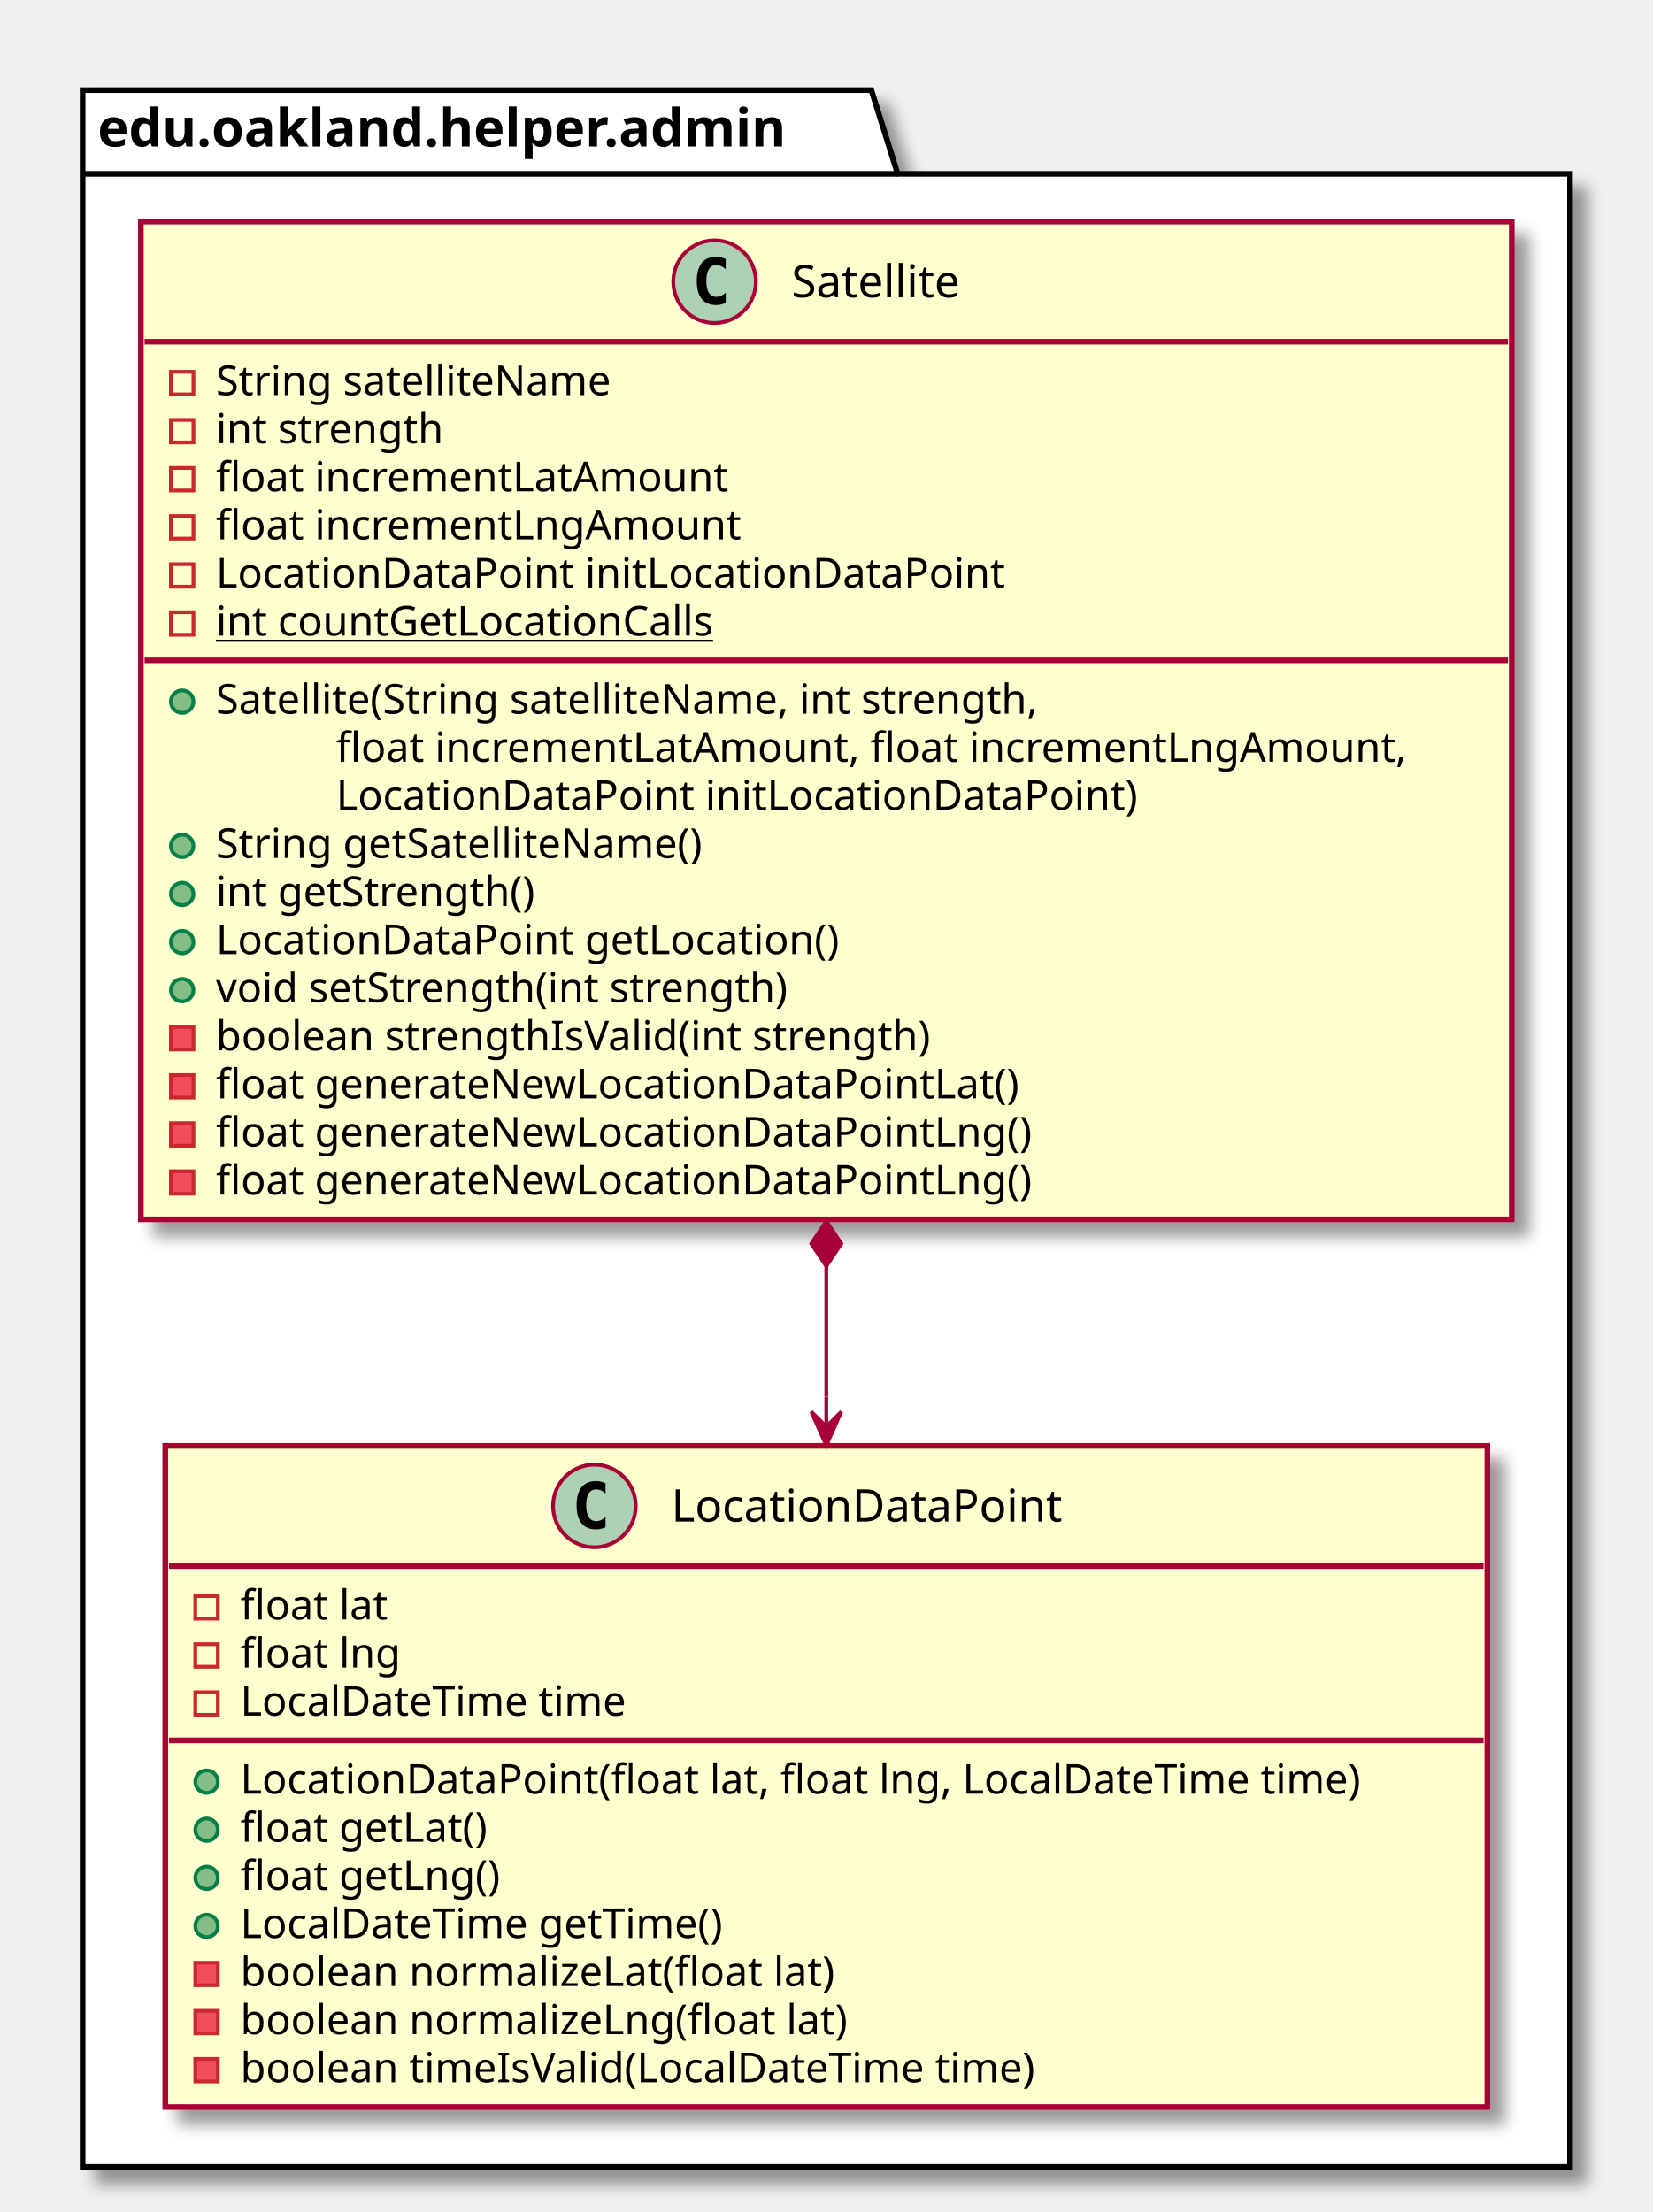
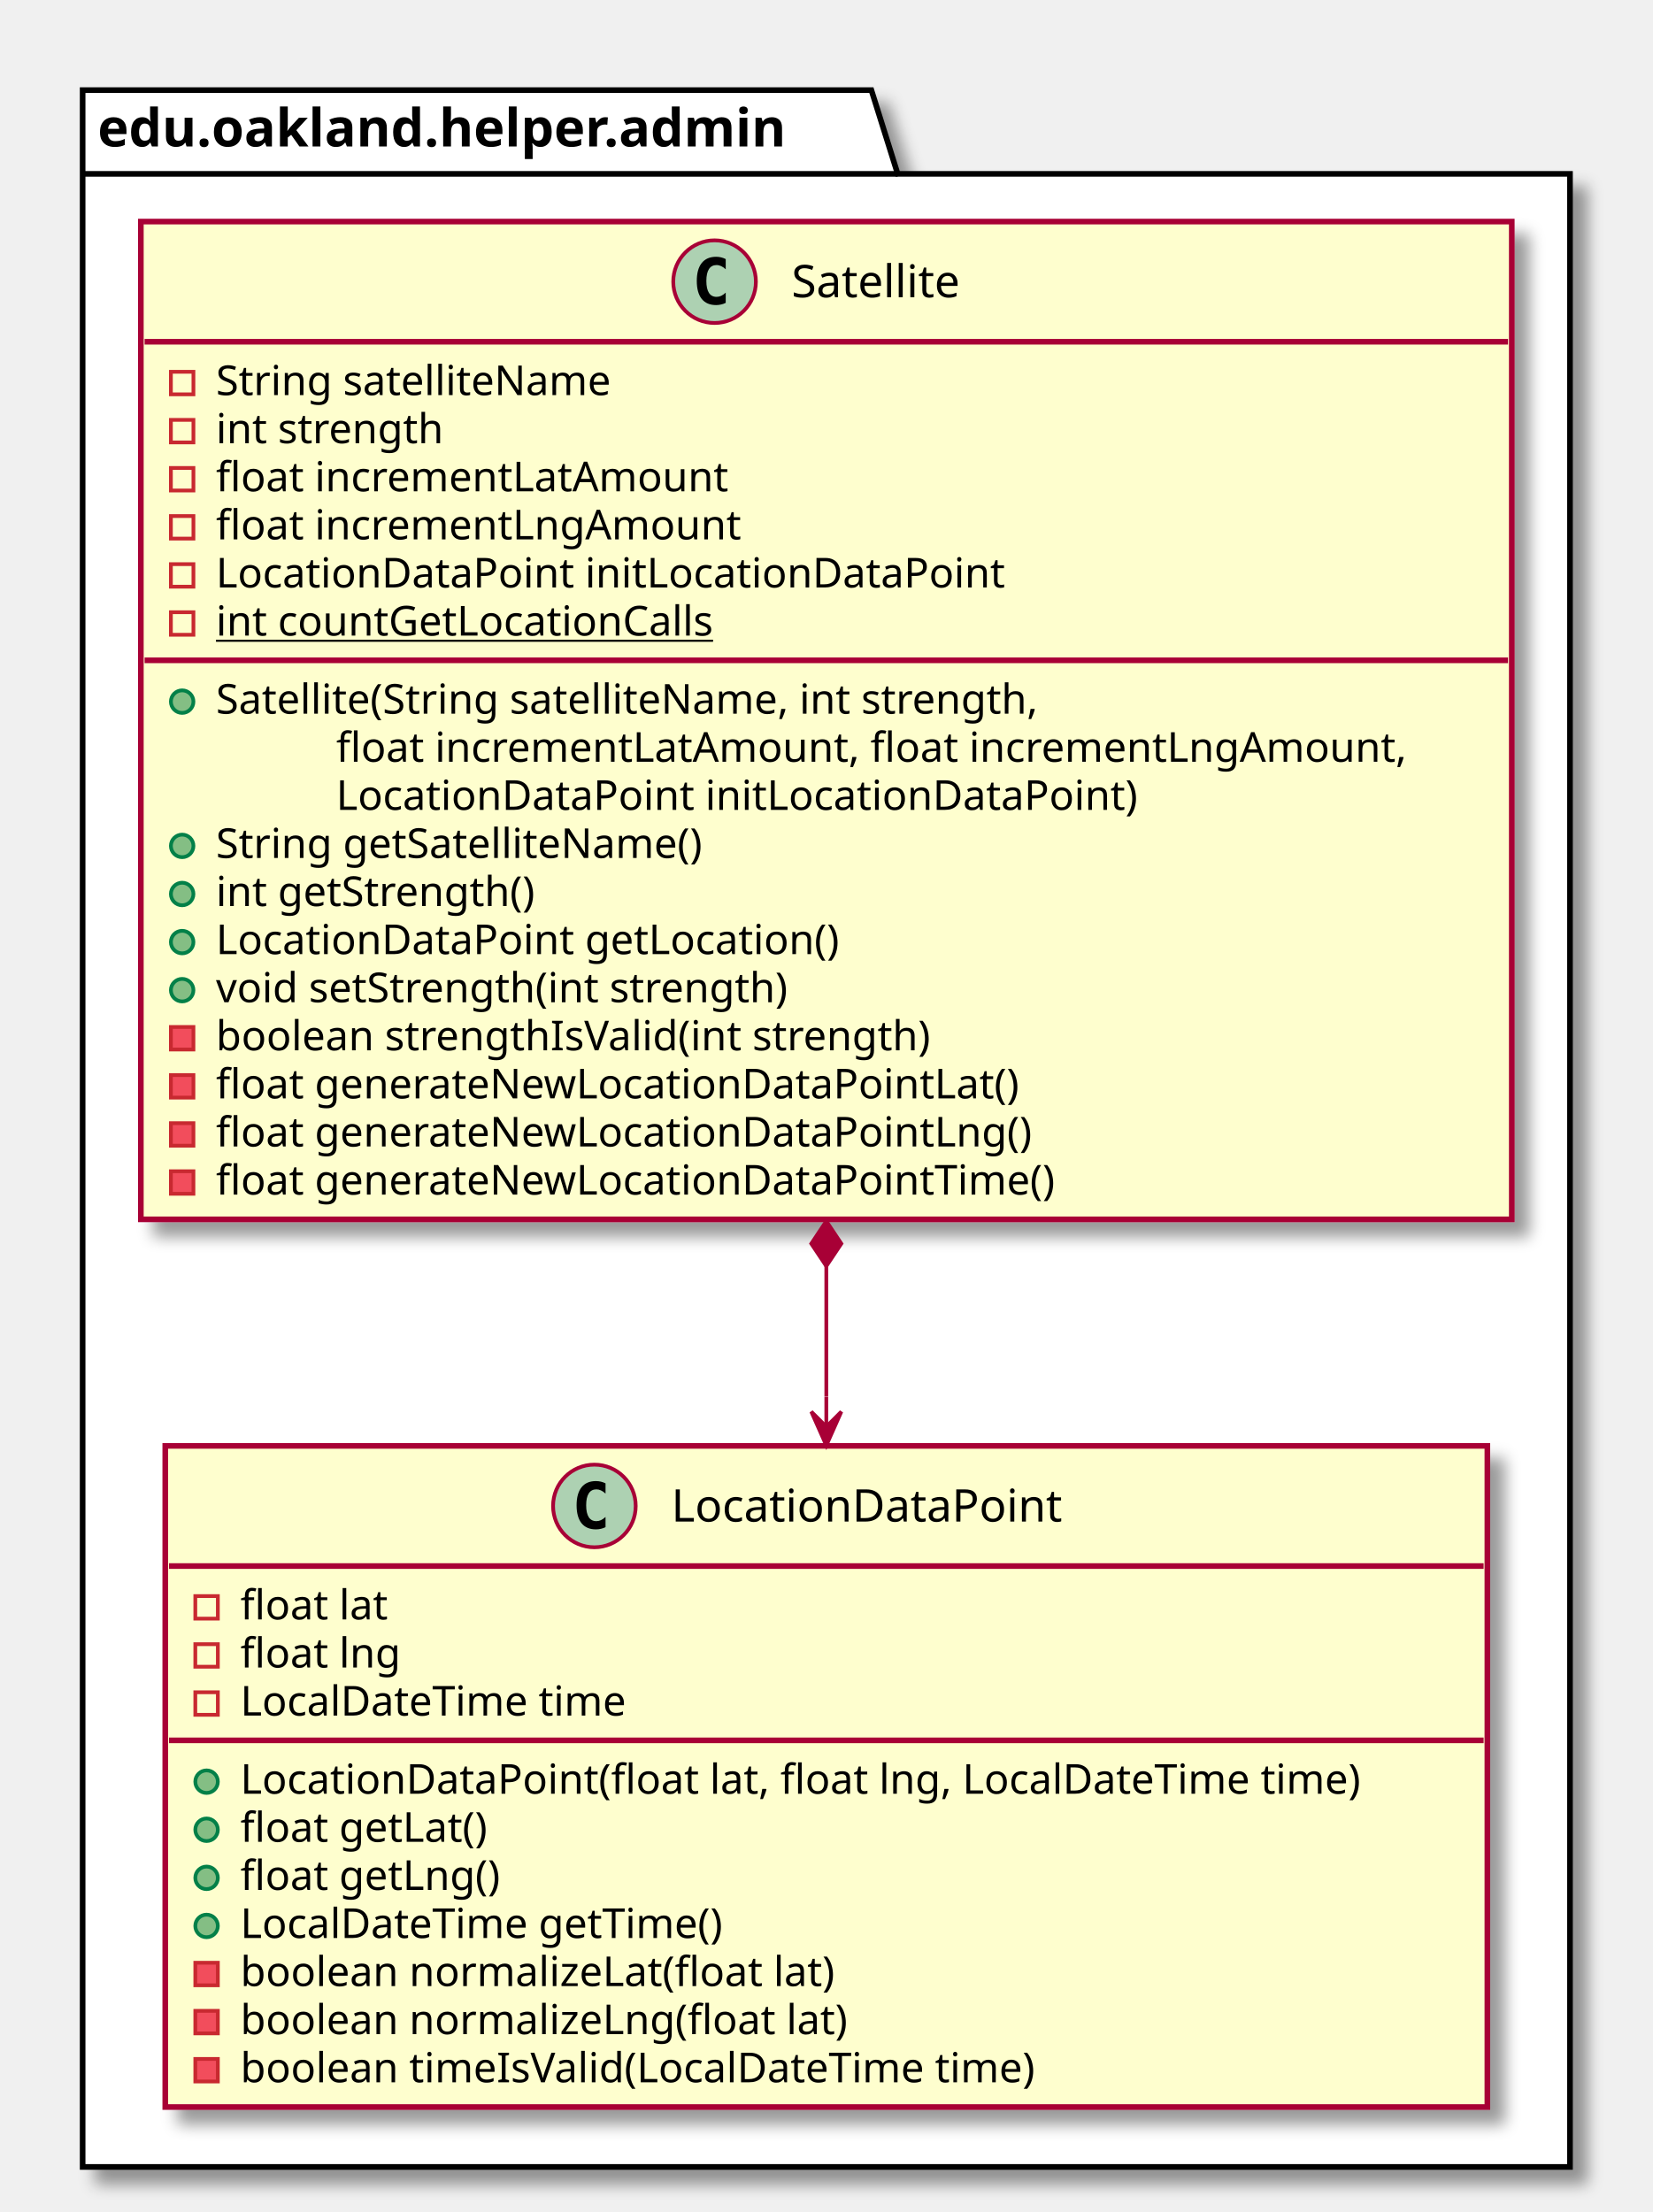
<svg xmlns="http://www.w3.org/2000/svg" contentScriptType="application/ecmascript" contentStyleType="text/css" height="589px" preserveAspectRatio="none" style="width:440px;height:589px;" version="1.1" viewBox="0 0 440 589" width="440px" zoomAndPan="magnify">
  <defs>
-     <filter height="300%" id="fb8yv3gkokdhi" width="300%" x="-1" y="-1">
+     <filter height="300%" id="flm0g0f9czz3m" width="300%" x="-1" y="-1">
      <feGaussianBlur result="blurOut" stdDeviation="2.0" />
      <feColorMatrix in="blurOut" result="blurOut2" type="matrix" values="0 0 0 0 0 0 0 0 0 0 0 0 0 0 0 0 0 0 .4 0" />
      <feOffset dx="4.0" dy="4.0" in="blurOut2" result="blurOut3" />
      <feBlend in="SourceGraphic" in2="blurOut3" mode="normal" />
    </filter>
  </defs>
  <g>
-     <polygon fill="#FFFFFF" filter="url(#fb8yv3gkokdhi)" points="22,24,232,24,239,46.297,418,46.297,418,577,22,577,22,24" style="stroke: #000000; stroke-width: 1.5;" />
+     <polygon fill="#FFFFFF" filter="url(#flm0g0f9czz3m)" points="22,24,232,24,239,46.297,418,46.297,418,577,22,577,22,24" style="stroke: #000000; stroke-width: 1.5;" />
    <line style="stroke: #000000; stroke-width: 1.5;" x1="22" x2="239" y1="46.297" y2="46.297" />
    <text fill="#000000" font-family="sans-serif" font-size="14" font-weight="bold" lengthAdjust="spacingAndGlyphs" textLength="204" x="26" y="38.995">edu.oakland.helper.admin</text>
-     <rect fill="#FEFECE" filter="url(#fb8yv3gkokdhi)" height="265.68" id="Satellite" style="stroke: #A80036; stroke-width: 1.5;" width="365" x="37.5" y="59" />
+     <rect fill="#FEFECE" filter="url(#flm0g0f9czz3m)" height="265.68" id="Satellite" style="stroke: #A80036; stroke-width: 1.5;" width="365" x="37.5" y="59" />
    <ellipse cx="190.25" cy="75" fill="#ADD1B2" rx="11" ry="11" style="stroke: #A80036; stroke-width: 1.0;" />
    <path d="M193.219,80.641 Q192.641,80.938 192,81.078 Q191.359,81.234 190.656,81.234 Q188.156,81.234 186.828,79.594 Q185.516,77.938 185.516,74.812 Q185.516,71.688 186.828,70.031 Q188.156,68.375 190.656,68.375 Q191.359,68.375 192,68.531 Q192.656,68.688 193.219,68.984 L193.219,71.703 Q192.594,71.125 192,70.859 Q191.406,70.578 190.781,70.578 Q189.438,70.578 188.75,71.656 Q188.062,72.719 188.062,74.812 Q188.062,76.906 188.75,77.984 Q189.438,79.047 190.781,79.047 Q191.406,79.047 192,78.781 Q192.594,78.5 193.219,77.922 L193.219,80.641 Z " />
    <text fill="#000000" font-family="sans-serif" font-size="12" lengthAdjust="spacingAndGlyphs" textLength="51" x="210.75" y="79.154">Satellite</text>
    <line style="stroke: #A80036; stroke-width: 1.5;" x1="38.5" x2="401.5" y1="91" y2="91" />
    <rect fill="none" height="6" style="stroke: #C82930; stroke-width: 1.0;" width="6" x="45.5" y="99" />
    <text fill="#000000" font-family="sans-serif" font-size="11" lengthAdjust="spacingAndGlyphs" textLength="116" x="57.5" y="105.21">String satelliteName</text>
    <rect fill="none" height="6" style="stroke: #C82930; stroke-width: 1.0;" width="6" x="45.5" y="111.805" />
    <text fill="#000000" font-family="sans-serif" font-size="11" lengthAdjust="spacingAndGlyphs" textLength="66" x="57.5" y="118.015">int strength</text>
    <rect fill="none" height="6" style="stroke: #C82930; stroke-width: 1.0;" width="6" x="45.5" y="124.609" />
    <text fill="#000000" font-family="sans-serif" font-size="11" lengthAdjust="spacingAndGlyphs" textLength="146" x="57.5" y="130.82">float incrementLatAmount</text>
    <rect fill="none" height="6" style="stroke: #C82930; stroke-width: 1.0;" width="6" x="45.5" y="137.414" />
    <text fill="#000000" font-family="sans-serif" font-size="11" lengthAdjust="spacingAndGlyphs" textLength="149" x="57.5" y="143.625">float incrementLngAmount</text>
    <rect fill="none" height="6" style="stroke: #C82930; stroke-width: 1.0;" width="6" x="45.5" y="150.219" />
    <text fill="#000000" font-family="sans-serif" font-size="11" lengthAdjust="spacingAndGlyphs" textLength="223" x="57.5" y="156.429">LocationDataPoint initLocationDataPoint</text>
    <rect fill="none" height="6" style="stroke: #C82930; stroke-width: 1.0;" width="6" x="45.5" y="163.023" />
    <text fill="#000000" font-family="sans-serif" font-size="11" lengthAdjust="spacingAndGlyphs" text-decoration="underline" textLength="144" x="57.5" y="169.234">int countGetLocationCalls</text>
    <line style="stroke: #A80036; stroke-width: 1.5;" x1="38.5" x2="401.5" y1="175.828" y2="175.828" />
    <ellipse cx="48.5" cy="186.828" fill="#84BE84" rx="3" ry="3" style="stroke: #038048; stroke-width: 1.0;" />
    <text fill="#000000" font-family="sans-serif" font-size="11" lengthAdjust="spacingAndGlyphs" textLength="244" x="57.5" y="190.039">Satellite(String satelliteName, int strength,</text>
    <text fill="#000000" font-family="sans-serif" font-size="11" lengthAdjust="spacingAndGlyphs" textLength="307" x="89.5" y="202.843">float incrementLatAmount, float incrementLngAmount,</text>
    <text fill="#000000" font-family="sans-serif" font-size="11" lengthAdjust="spacingAndGlyphs" textLength="227" x="89.5" y="215.648">LocationDataPoint initLocationDataPoint)</text>
    <ellipse cx="48.5" cy="225.242" fill="#84BE84" rx="3" ry="3" style="stroke: #038048; stroke-width: 1.0;" />
    <text fill="#000000" font-family="sans-serif" font-size="11" lengthAdjust="spacingAndGlyphs" textLength="143" x="57.5" y="228.453">String getSatelliteName()</text>
    <ellipse cx="48.5" cy="238.047" fill="#84BE84" rx="3" ry="3" style="stroke: #038048; stroke-width: 1.0;" />
    <text fill="#000000" font-family="sans-serif" font-size="11" lengthAdjust="spacingAndGlyphs" textLength="93" x="57.5" y="241.257">int getStrength()</text>
    <ellipse cx="48.5" cy="250.852" fill="#84BE84" rx="3" ry="3" style="stroke: #038048; stroke-width: 1.0;" />
    <text fill="#000000" font-family="sans-serif" font-size="11" lengthAdjust="spacingAndGlyphs" textLength="178" x="57.5" y="254.062">LocationDataPoint getLocation()</text>
    <ellipse cx="48.5" cy="263.656" fill="#84BE84" rx="3" ry="3" style="stroke: #038048; stroke-width: 1.0;" />
    <text fill="#000000" font-family="sans-serif" font-size="11" lengthAdjust="spacingAndGlyphs" textLength="168" x="57.5" y="266.867">void setStrength(int strength)</text>
    <rect fill="#F24D5C" height="6" style="stroke: #C82930; stroke-width: 1.0;" width="6" x="45.5" y="273.461" />
    <text fill="#000000" font-family="sans-serif" font-size="11" lengthAdjust="spacingAndGlyphs" textLength="208" x="57.5" y="279.671">boolean strengthIsValid(int strength)</text>
    <rect fill="#F24D5C" height="6" style="stroke: #C82930; stroke-width: 1.0;" width="6" x="45.5" y="286.266" />
    <text fill="#000000" font-family="sans-serif" font-size="11" lengthAdjust="spacingAndGlyphs" textLength="230" x="57.5" y="292.476">float generateNewLocationDataPointLat()</text>
    <rect fill="#F24D5C" height="6" style="stroke: #C82930; stroke-width: 1.0;" width="6" x="45.5" y="299.07" />
    <text fill="#000000" font-family="sans-serif" font-size="11" lengthAdjust="spacingAndGlyphs" textLength="233" x="57.5" y="305.281">float generateNewLocationDataPointLng()</text>
    <rect fill="#F24D5C" height="6" style="stroke: #C82930; stroke-width: 1.0;" width="6" x="45.5" y="311.875" />
-     <text fill="#000000" font-family="sans-serif" font-size="11" lengthAdjust="spacingAndGlyphs" textLength="233" x="57.5" y="318.085">float generateNewLocationDataPointLng()</text>
-     <rect fill="#FEFECE" filter="url(#fb8yv3gkokdhi)" height="176.047" id="LocationDataPoint" style="stroke: #A80036; stroke-width: 1.5;" width="352" x="44" y="385" />
+     <text fill="#000000" font-family="sans-serif" font-size="11" lengthAdjust="spacingAndGlyphs" textLength="241" x="57.5" y="318.085">float generateNewLocationDataPointTime()</text>
+     <rect fill="#FEFECE" filter="url(#flm0g0f9czz3m)" height="176.047" id="LocationDataPoint" style="stroke: #A80036; stroke-width: 1.5;" width="352" x="44" y="385" />
    <ellipse cx="158.25" cy="401" fill="#ADD1B2" rx="11" ry="11" style="stroke: #A80036; stroke-width: 1.0;" />
    <path d="M161.219,406.641 Q160.641,406.938 160,407.078 Q159.359,407.234 158.656,407.234 Q156.156,407.234 154.828,405.594 Q153.516,403.938 153.516,400.812 Q153.516,397.688 154.828,396.031 Q156.156,394.375 158.656,394.375 Q159.359,394.375 160,394.531 Q160.656,394.688 161.219,394.984 L161.219,397.703 Q160.594,397.125 160,396.859 Q159.406,396.578 158.781,396.578 Q157.438,396.578 156.75,397.656 Q156.062,398.719 156.062,400.812 Q156.062,402.906 156.75,403.984 Q157.438,405.047 158.781,405.047 Q159.406,405.047 160,404.781 Q160.594,404.5 161.219,403.922 L161.219,406.641 Z " />
    <text fill="#000000" font-family="sans-serif" font-size="12" lengthAdjust="spacingAndGlyphs" textLength="115" x="178.75" y="405.154">LocationDataPoint</text>
    <line style="stroke: #A80036; stroke-width: 1.5;" x1="45" x2="395" y1="417" y2="417" />
    <rect fill="none" height="6" style="stroke: #C82930; stroke-width: 1.0;" width="6" x="52" y="425" />
    <text fill="#000000" font-family="sans-serif" font-size="11" lengthAdjust="spacingAndGlyphs" textLength="43" x="64" y="431.21">float lat</text>
    <rect fill="none" height="6" style="stroke: #C82930; stroke-width: 1.0;" width="6" x="52" y="437.805" />
    <text fill="#000000" font-family="sans-serif" font-size="11" lengthAdjust="spacingAndGlyphs" textLength="46" x="64" y="444.015">float lng</text>
    <rect fill="none" height="6" style="stroke: #C82930; stroke-width: 1.0;" width="6" x="52" y="450.609" />
    <text fill="#000000" font-family="sans-serif" font-size="11" lengthAdjust="spacingAndGlyphs" textLength="112" x="64" y="456.82">LocalDateTime time</text>
    <line style="stroke: #A80036; stroke-width: 1.5;" x1="45" x2="395" y1="463.414" y2="463.414" />
    <ellipse cx="55" cy="474.414" fill="#84BE84" rx="3" ry="3" style="stroke: #038048; stroke-width: 1.0;" />
    <text fill="#000000" font-family="sans-serif" font-size="11" lengthAdjust="spacingAndGlyphs" textLength="326" x="64" y="477.625">LocationDataPoint(float lat, float lng, LocalDateTime time)</text>
    <ellipse cx="55" cy="487.219" fill="#84BE84" rx="3" ry="3" style="stroke: #038048; stroke-width: 1.0;" />
    <text fill="#000000" font-family="sans-serif" font-size="11" lengthAdjust="spacingAndGlyphs" textLength="72" x="64" y="490.429">float getLat()</text>
    <ellipse cx="55" cy="500.023" fill="#84BE84" rx="3" ry="3" style="stroke: #038048; stroke-width: 1.0;" />
    <text fill="#000000" font-family="sans-serif" font-size="11" lengthAdjust="spacingAndGlyphs" textLength="75" x="64" y="503.234">float getLng()</text>
    <ellipse cx="55" cy="512.828" fill="#84BE84" rx="3" ry="3" style="stroke: #038048; stroke-width: 1.0;" />
    <text fill="#000000" font-family="sans-serif" font-size="11" lengthAdjust="spacingAndGlyphs" textLength="141" x="64" y="516.039">LocalDateTime getTime()</text>
    <rect fill="#F24D5C" height="6" style="stroke: #C82930; stroke-width: 1.0;" width="6" x="52" y="522.633" />
    <text fill="#000000" font-family="sans-serif" font-size="11" lengthAdjust="spacingAndGlyphs" textLength="172" x="64" y="528.843">boolean normalizeLat(float lat)</text>
    <rect fill="#F24D5C" height="6" style="stroke: #C82930; stroke-width: 1.0;" width="6" x="52" y="535.438" />
    <text fill="#000000" font-family="sans-serif" font-size="11" lengthAdjust="spacingAndGlyphs" textLength="175" x="64" y="541.648">boolean normalizeLng(float lat)</text>
    <rect fill="#F24D5C" height="6" style="stroke: #C82930; stroke-width: 1.0;" width="6" x="52" y="548.242" />
    <text fill="#000000" font-family="sans-serif" font-size="11" lengthAdjust="spacingAndGlyphs" textLength="231" x="64" y="554.453">boolean timeIsValid(LocalDateTime time)</text>
    <path d="M220,337.15 C220,337.15 220,360.96 220,371.83 " fill="none" id="Satellite-LocationDataPoint" style="stroke: #A80036; stroke-width: 1.0;" />
    <polygon fill="#A80036" points="220,384.89,224,375.89,220,379.89,216,375.89,220,384.89" style="stroke: #A80036; stroke-width: 1.0;" />
    <line style="stroke: #A80036; stroke-width: 1.0;" x1="220" x2="220" y1="379.89" y2="371.89" />
    <polygon fill="#A80036" points="220,325.15,216,331.15,220,337.15,224,331.15,220,325.15" style="stroke: #A80036; stroke-width: 1.0;" />
  </g>
</svg>
